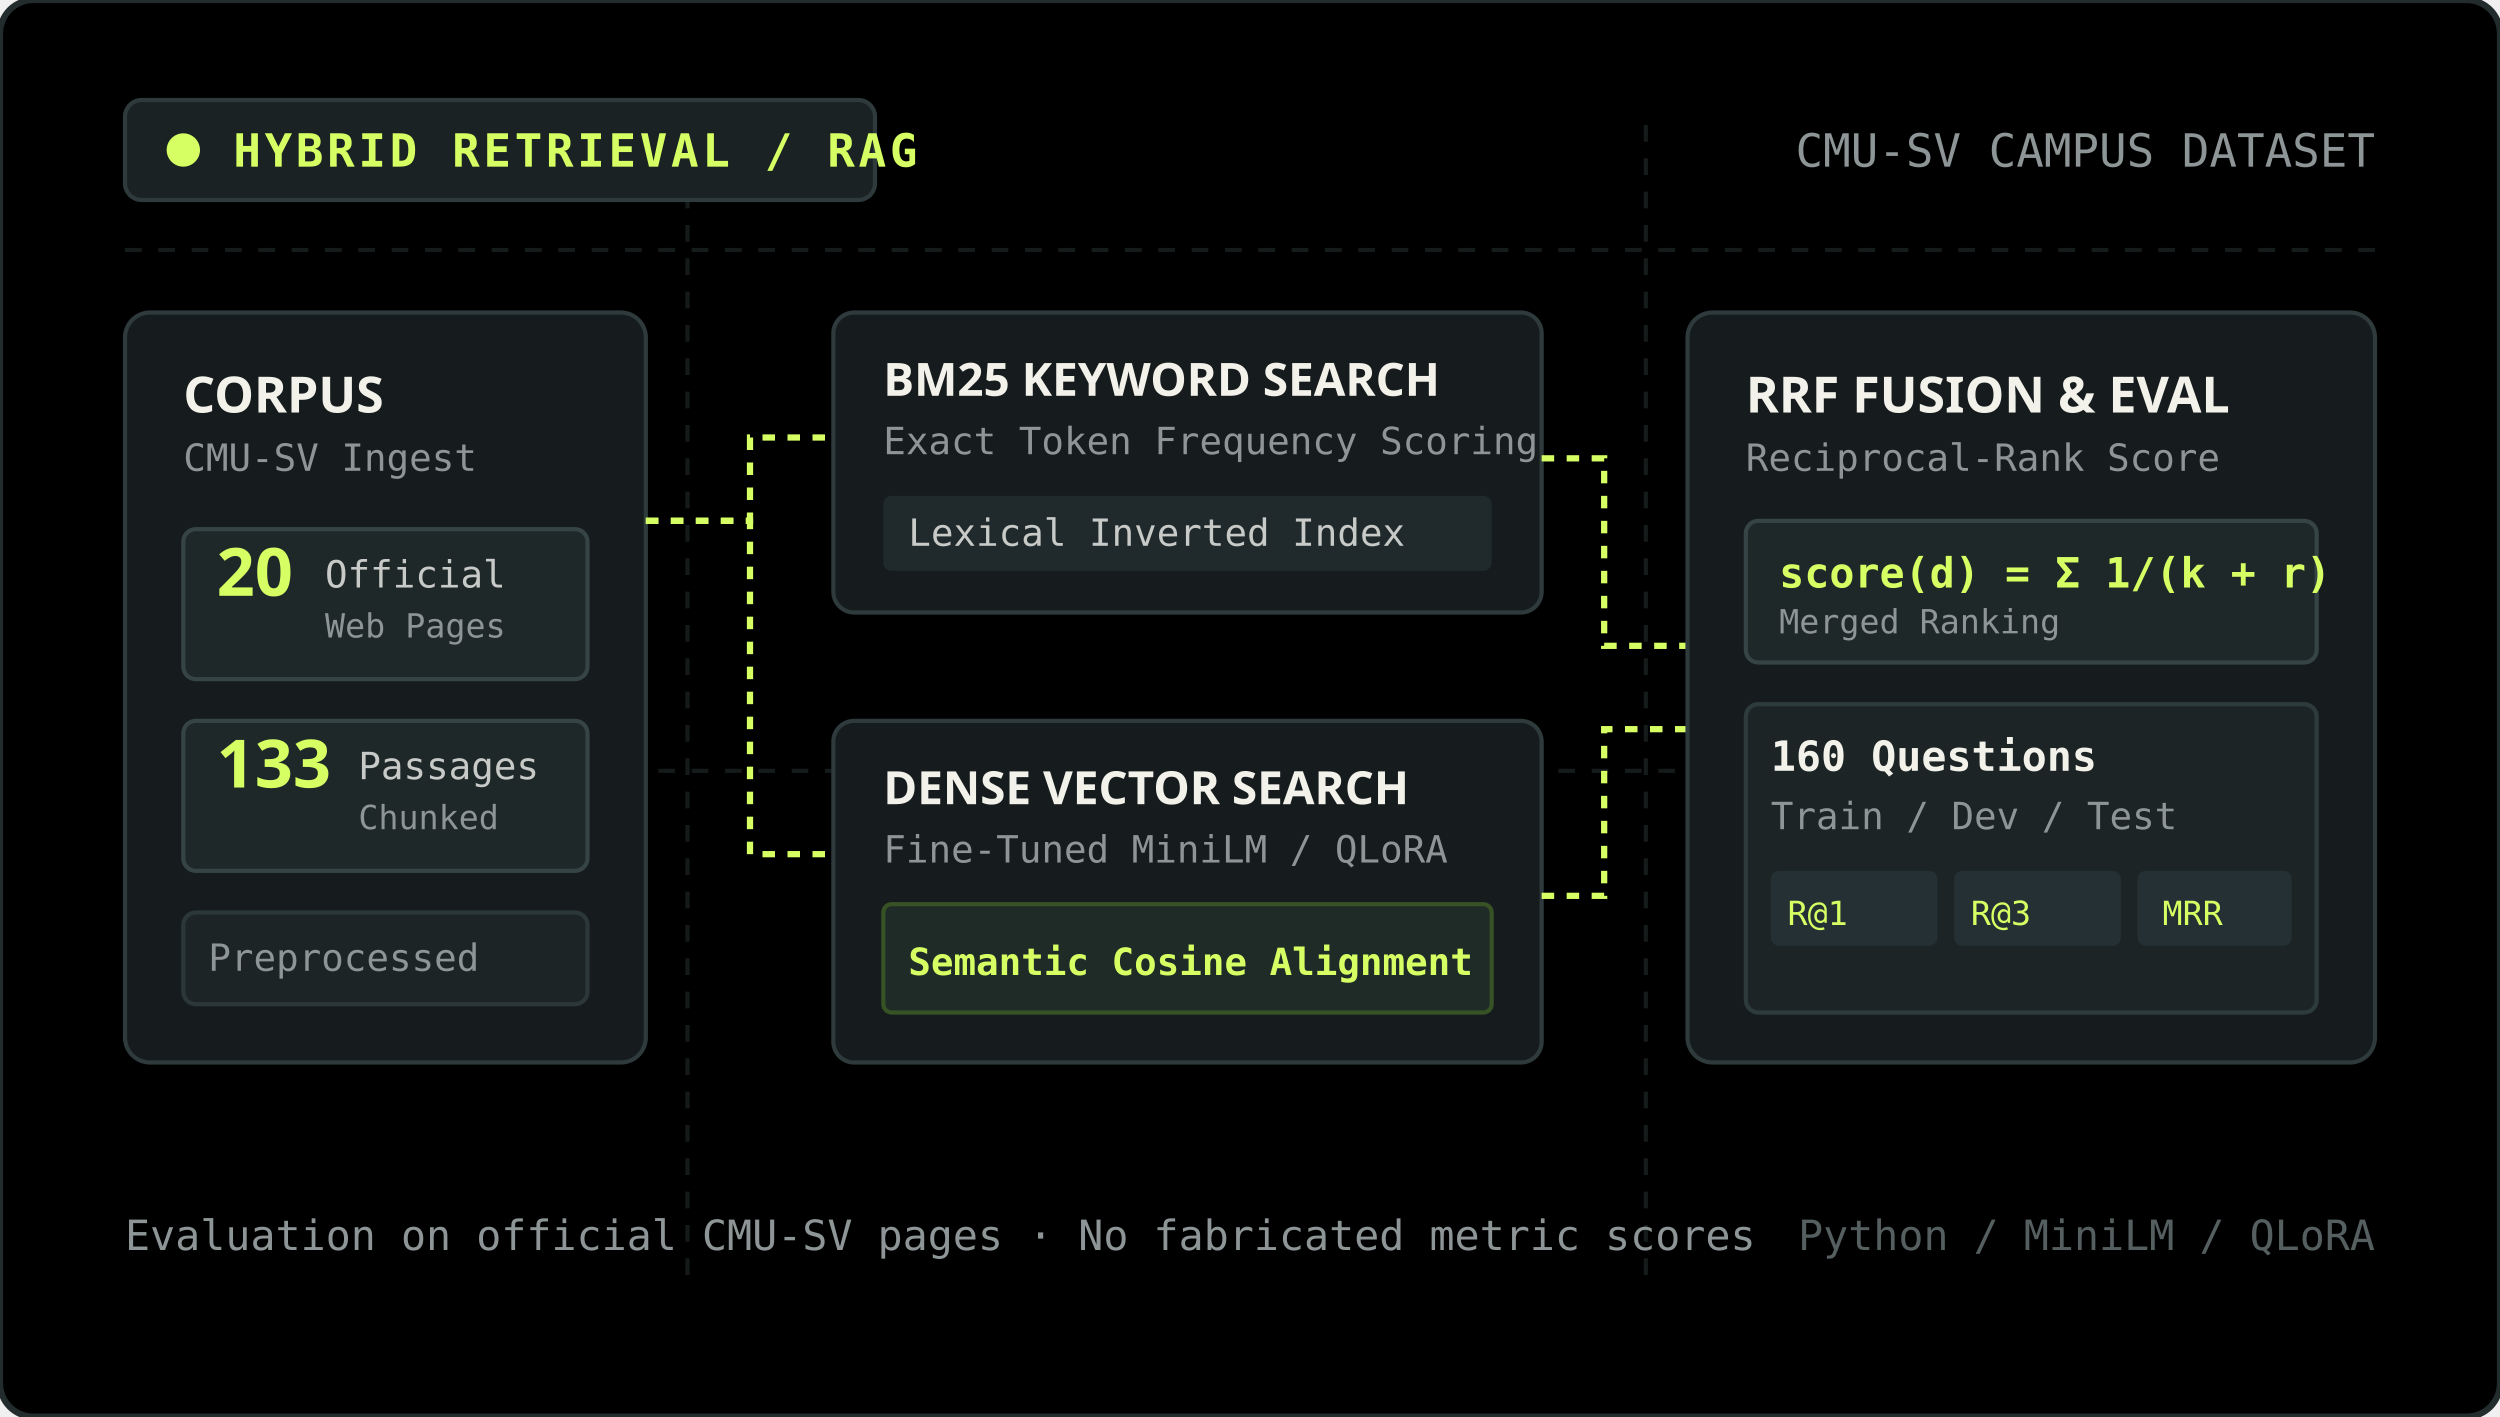
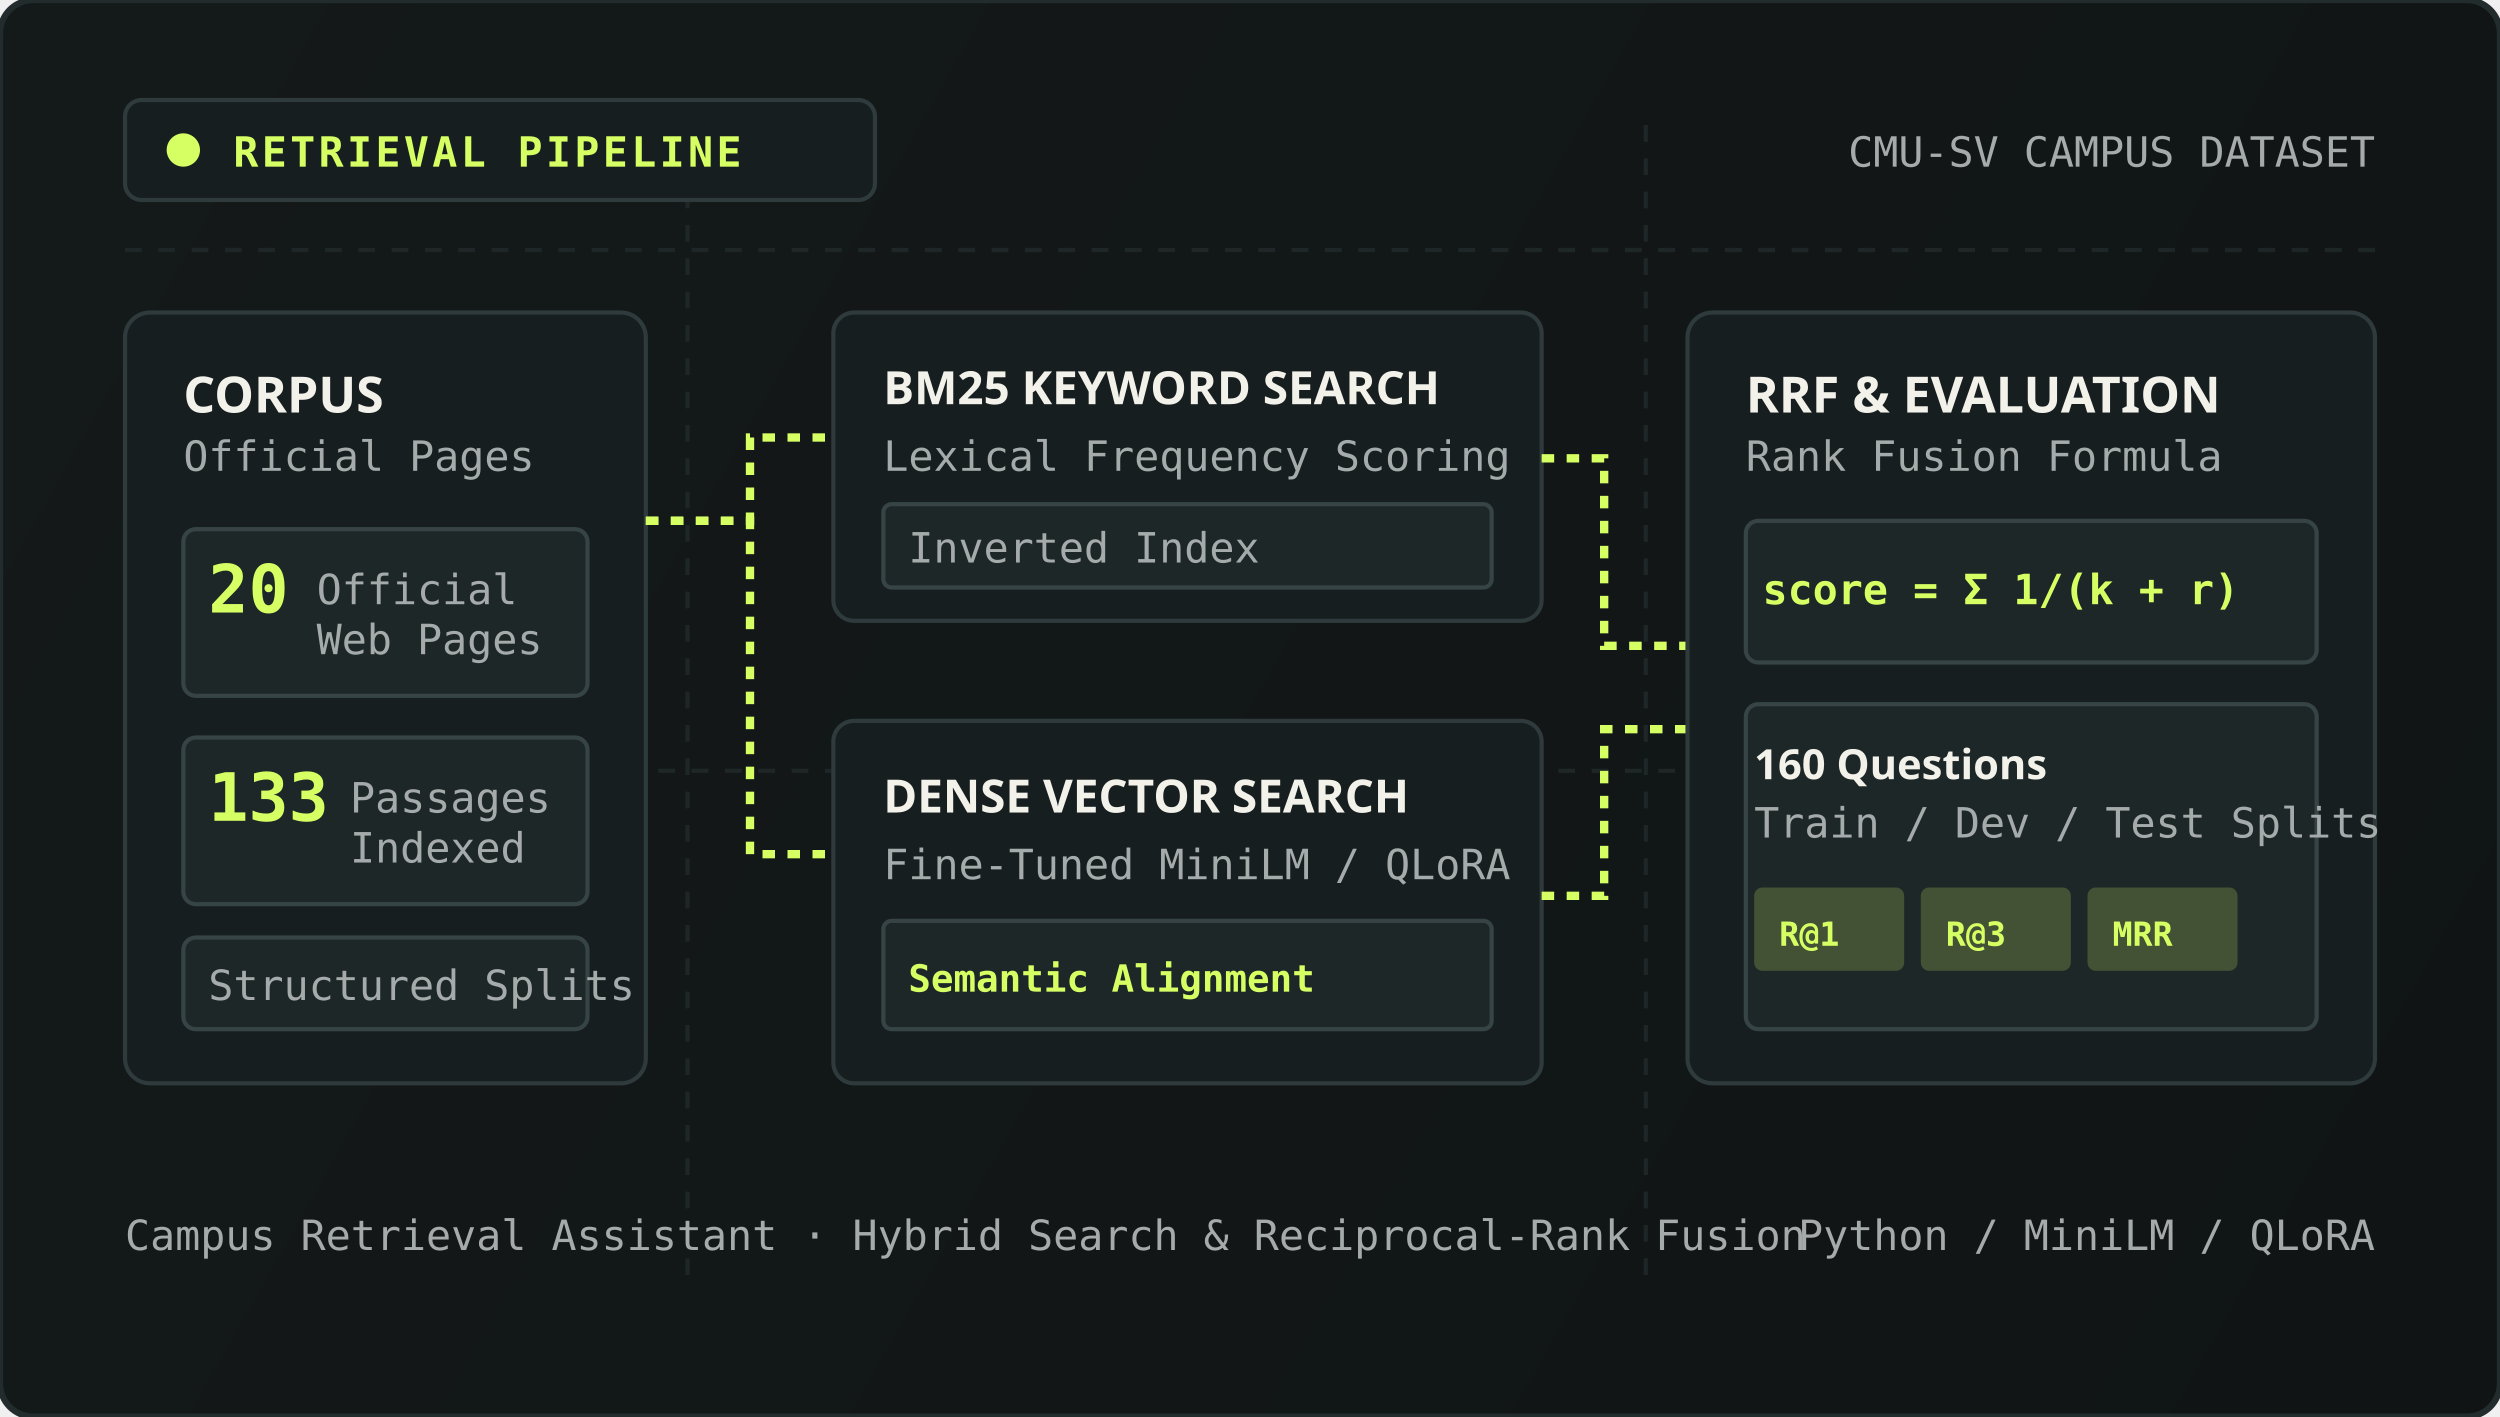
- <svg xmlns="http://www.w3.org/2000/svg" viewBox="0 0 600 340" fill="none" role="img" aria-label="ScottyPi Hybrid Retrieval Pipeline Diagram">
+ <svg xmlns="http://www.w3.org/2000/svg" viewBox="0 0 600 340" fill="none" role="img" aria-label="ScottyPi Hybrid Retrieval Architecture">
  <defs>
-     <linearGradient id="scottyBg" x1="0" y1="0" x2="600" y2="340" gradientUnits="userSpaceOnUse">
-       <stop offset="0%" stopColor="#141919" />
-       <stop offset="100%" stopColor="#101414" />
-     </linearGradient>
-     <linearGradient id="scottyAccent" x1="0" y1="0" x2="1" y2="1">
-       <stop offset="0%" stopColor="#D6FF64" />
-       <stop offset="100%" stopColor="#a3d629" />
+     <linearGradient id="scottyGradDark" x1="0" y1="0" x2="600" y2="340" gradientUnits="userSpaceOnUse">
+       <stop offset="0%" stop-color="#141919" />
+       <stop offset="100%" stop-color="#101414" />
    </linearGradient>
  </defs>
-   <rect width="600" height="340" rx="8" fill="url(#scottyBg)" stroke="#232C2D" stroke-width="1.5" />
-   <g stroke="#232C2D" stroke-width="1" stroke-dasharray="4 4" opacity="0.6">
+   <style>
+     .bg-panel { fill: url(#scottyGradDark); stroke: #232C2D; }
+     .grid-line { stroke: #232C2D; stroke-width: 1; stroke-dasharray: 4 4; opacity: 0.7; }
+     .card-box { fill: #171E1F; stroke: #2E3A3C; }
+     .sub-box { fill: #1E2728; stroke: #364446; }
+     .header-text { fill: #F2F1EA; font-family: 'Space Grotesk', system-ui, sans-serif; font-weight: 700; }
+     .label-text { fill: #A5ABAA; font-family: 'JetBrains Mono', monospace; font-size: 10px; }
+     .accent-text { fill: #D6FF64; font-family: 'JetBrains Mono', monospace; font-weight: 700; }
+     .accent-line { stroke: #D6FF64; stroke-width: 2; }
+ 
+     @media (prefers-color-scheme: light) {
+       .bg-panel { fill: #EBECE5; stroke: #C8CDC4; }
+       .grid-line { stroke: #D2D6CE; }
+       .card-box { fill: #FFFFFF; stroke: #C8CDC4; }
+       .sub-box { fill: #F2F1EA; stroke: #C8CDC4; }
+       .header-text { fill: #101414; }
+       .label-text { fill: #454F50; }
+       .accent-text { fill: #101414; }
+       .accent-line { stroke: #101414; }
+     }
+   </style>
+   <rect width="600" height="340" rx="8" class="bg-panel" stroke-width="1.5" />
+   <g class="grid-line">
    <line x1="30" y1="60" x2="570" y2="60" />
    <line x1="30" y1="185" x2="570" y2="185" />
    <line x1="165" y1="30" x2="165" y2="310" />
    <line x1="395" y1="30" x2="395" y2="310" />
  </g>
-   <rect x="30" y="24" width="180" height="24" rx="4" fill="#1b2223" stroke="#2e3a3c" />
-   <circle cx="44" cy="36" r="4" fill="#D6FF64" />
-   <text x="56" y="40" fill="#D6FF64" font-family="'JetBrains Mono', monospace" font-size="11" font-weight="600" letter-spacing="0.08em">HYBRID RETRIEVAL / RAG</text>
-   <text x="570" y="40" fill="#8E9596" font-family="'JetBrains Mono', monospace" font-size="11" text-anchor="end">CMU-SV CAMPUS DATASET</text>
+   <g transform="translate(30, 24)">
+     <rect width="180" height="24" rx="4" class="card-box" />
+     <circle cx="14" cy="12" r="4" fill="#D6FF64" />
+     <text x="26" y="16" class="accent-text" font-size="10" letter-spacing="0.08em">RETRIEVAL PIPELINE</text>
+   </g>
+   <text x="570" y="40" class="label-text" text-anchor="end">CMU-SV CAMPUS DATASET</text>
  <g transform="translate(30, 75)">
-     <rect width="125" height="180" rx="6" fill="#161c1d" stroke="#2e3a3c" />
-     <text x="14" y="24" fill="#F2F1EA" font-family="'Space Grotesk', sans-serif" font-size="12" font-weight="600">CORPUS</text>
-     <text x="14" y="38" fill="#8E9596" font-family="'JetBrains Mono', monospace" font-size="9">CMU-SV Ingest</text>
-     <rect x="14" y="52" width="97" height="36" rx="3" fill="#1f2829" stroke="#364446" />
-     <text x="22" y="68" fill="#D6FF64" font-family="'Space Grotesk', sans-serif" font-size="16" font-weight="700">20</text>
-     <text x="48" y="66" fill="#C8CAC7" font-family="'JetBrains Mono', monospace" font-size="9">Official</text>
-     <text x="48" y="78" fill="#8E9596" font-family="'JetBrains Mono', monospace" font-size="8">Web Pages</text>
-     <rect x="14" y="98" width="97" height="36" rx="3" fill="#1f2829" stroke="#364446" />
-     <text x="22" y="114" fill="#D6FF64" font-family="'Space Grotesk', sans-serif" font-size="16" font-weight="700">133</text>
-     <text x="56" y="112" fill="#C8CAC7" font-family="'JetBrains Mono', monospace" font-size="9">Passages</text>
-     <text x="56" y="124" fill="#8E9596" font-family="'JetBrains Mono', monospace" font-size="8">Chunked</text>
-     <rect x="14" y="144" width="97" height="22" rx="3" fill="#1c2425" stroke="#2c3739" />
-     <text x="20" y="158" fill="#8E9596" font-family="'JetBrains Mono', monospace" font-size="9">Preprocessed</text>
+     <rect width="125" height="185" rx="6" class="card-box" />
+     <text x="14" y="24" class="header-text" font-size="12">CORPUS</text>
+     <text x="14" y="38" class="label-text">Official Pages</text>
+     <rect x="14" y="52" width="97" height="40" rx="3" class="sub-box" />
+     <text x="20" y="72" class="accent-text" font-size="16">20</text>
+     <text x="46" y="70" class="label-text">Official</text>
+     <text x="46" y="82" class="label-text" font-size="8">Web Pages</text>
+     <rect x="14" y="102" width="97" height="40" rx="3" class="sub-box" />
+     <text x="20" y="122" class="accent-text" font-size="16">133</text>
+     <text x="54" y="120" class="label-text">Passages</text>
+     <text x="54" y="132" class="label-text" font-size="8">Indexed</text>
+     <rect x="14" y="150" width="97" height="22" rx="3" class="sub-box" />
+     <text x="20" y="165" class="label-text" font-size="9">Structured Splits</text>
  </g>
-   <path d="M155 125 H180 V105 H200" stroke="#D6FF64" stroke-width="1.5" stroke-dasharray="3 3" />
-   <path d="M155 125 H180 V205 H200" stroke="#D6FF64" stroke-width="1.5" stroke-dasharray="3 3" />
+   <path d="M155 125 H180 V105 H200" class="accent-line" stroke-dasharray="3 3" />
+   <path d="M155 125 H180 V205 H200" class="accent-line" stroke-dasharray="3 3" />
  <g transform="translate(200, 75)">
-     <rect x="0" y="0" width="170" height="72" rx="5" fill="#161c1d" stroke="#2e3a3c" />
-     <text x="12" y="20" fill="#F2F1EA" font-family="'Space Grotesk', sans-serif" font-size="11" font-weight="600">BM25 KEYWORD SEARCH</text>
-     <text x="12" y="34" fill="#8E9596" font-family="'JetBrains Mono', monospace" font-size="9">Exact Token Frequency Scoring</text>
-     <rect x="12" y="44" width="146" height="18" rx="2" fill="#202a2c" />
-     <text x="18" y="56" fill="#C8CAC7" font-family="'JetBrains Mono', monospace" font-size="9">Lexical Inverted Index</text>
-     <rect x="0" y="98" width="170" height="82" rx="5" fill="#161c1d" stroke="#2e3a3c" />
-     <text x="12" y="118" fill="#F2F1EA" font-family="'Space Grotesk', sans-serif" font-size="11" font-weight="600">DENSE VECTOR SEARCH</text>
-     <text x="12" y="132" fill="#8E9596" font-family="'JetBrains Mono', monospace" font-size="9">Fine-Tuned MiniLM / QLoRA</text>
-     <rect x="12" y="142" width="146" height="26" rx="2" fill="#1f2b26" stroke="#375225" />
-     <text x="18" y="159" fill="#D6FF64" font-family="'JetBrains Mono', monospace" font-size="9" font-weight="600">Semantic Cosine Alignment</text>
+     <rect x="0" y="0" width="170" height="74" rx="5" class="card-box" />
+     <text x="12" y="22" class="header-text" font-size="11">BM25 KEYWORD SEARCH</text>
+     <text x="12" y="38" class="label-text">Lexical Frequency Scoring</text>
+     <rect x="12" y="46" width="146" height="20" rx="2" class="sub-box" />
+     <text x="18" y="60" class="label-text">Inverted Index</text>
+     <rect x="0" y="98" width="170" height="87" rx="5" class="card-box" />
+     <text x="12" y="120" class="header-text" font-size="11">DENSE VECTOR SEARCH</text>
+     <text x="12" y="136" class="label-text">Fine-Tuned MiniLM / QLoRA</text>
+     <rect x="12" y="146" width="146" height="26" rx="2" class="sub-box" />
+     <text x="18" y="163" class="accent-text" font-size="9">Semantic Alignment</text>
  </g>
-   <path d="M370 110 H385 V155 H405" stroke="#D6FF64" stroke-width="1.5" stroke-dasharray="3 3" />
-   <path d="M370 215 H385 V175 H405" stroke="#D6FF64" stroke-width="1.5" stroke-dasharray="3 3" />
+   <path d="M370 110 H385 V155 H405" class="accent-line" stroke-dasharray="3 3" />
+   <path d="M370 215 H385 V175 H405" class="accent-line" stroke-dasharray="3 3" />
  <g transform="translate(405, 75)">
-     <rect width="165" height="180" rx="6" fill="#161c1d" stroke="#2e3a3c" />
-     <text x="14" y="24" fill="#F2F1EA" font-family="'Space Grotesk', sans-serif" font-size="12" font-weight="600">RRF FUSION &amp; EVAL</text>
-     <text x="14" y="38" fill="#8E9596" font-family="'JetBrains Mono', monospace" font-size="9">Reciprocal-Rank Score</text>
-     <rect x="14" y="50" width="137" height="34" rx="3" fill="#1f2829" stroke="#364446" />
-     <text x="22" y="66" fill="#D6FF64" font-family="'JetBrains Mono', monospace" font-size="10" font-weight="600">score(d) = Σ 1/(k + r)</text>
-     <text x="22" y="77" fill="#8E9596" font-family="'JetBrains Mono', monospace" font-size="8">Merged Ranking</text>
-     <rect x="14" y="94" width="137" height="74" rx="3" fill="#1c2425" stroke="#2e3b3d" />
-     <text x="20" y="110" fill="#F2F1EA" font-family="'JetBrains Mono', monospace" font-size="10" font-weight="600">160 Questions</text>
-     <text x="20" y="124" fill="#8E9596" font-family="'JetBrains Mono', monospace" font-size="9">Train / Dev / Test</text>
-     <g transform="translate(20, 134)">
-       <rect width="40" height="18" rx="2" fill="#243033" />
-       <text x="4" y="13" fill="#D6FF64" font-family="'JetBrains Mono', monospace" font-size="8">R@1</text>
-       <rect x="44" y="0" width="40" height="18" rx="2" fill="#243033" />
-       <text x="48" y="13" fill="#D6FF64" font-family="'JetBrains Mono', monospace" font-size="8">R@3</text>
-       <rect x="88" y="0" width="37" height="18" rx="2" fill="#243033" />
-       <text x="94" y="13" fill="#D6FF64" font-family="'JetBrains Mono', monospace" font-size="8">MRR</text>
+     <rect width="165" height="185" rx="6" class="card-box" />
+     <text x="14" y="24" class="header-text" font-size="12">RRF &amp; EVALUATION</text>
+     <text x="14" y="38" class="label-text">Rank Fusion Formula</text>
+     <rect x="14" y="50" width="137" height="34" rx="3" class="sub-box" />
+     <text x="18" y="70" class="accent-text" font-size="10">score = Σ 1/(k + r)</text>
+     <rect x="14" y="94" width="137" height="78" rx="3" class="sub-box" />
+     <text x="16" y="112" class="header-text" font-size="10">160 Questions</text>
+     <text x="16" y="126" class="label-text">Train / Dev / Test Splits</text>
+     <g transform="translate(16, 138)">
+       <rect width="36" height="20" rx="2" fill="#D6FF64" opacity="0.2" />
+       <text x="6" y="14" class="accent-text" font-size="8">R@1</text>
+       <rect x="40" width="36" height="20" rx="2" fill="#D6FF64" opacity="0.2" />
+       <text x="46" y="14" class="accent-text" font-size="8">R@3</text>
+       <rect x="80" width="36" height="20" rx="2" fill="#D6FF64" opacity="0.2" />
+       <text x="86" y="14" class="accent-text" font-size="8">MRR</text>
    </g>
  </g>
-   <text x="30" y="300" fill="#8E9596" font-family="'JetBrains Mono', monospace" font-size="10">Evaluation on official CMU-SV pages · No fabricated metric scores</text>
-   <text x="570" y="300" fill="#565F60" font-family="'JetBrains Mono', monospace" font-size="10" text-anchor="end">Python / MiniLM / QLoRA</text>
+   <text x="30" y="300" class="label-text">Campus Retrieval Assistant · Hybrid Search &amp; Reciprocal-Rank Fusion</text>
+   <text x="570" y="300" class="label-text" text-anchor="end">Python / MiniLM / QLoRA</text>
</svg>
